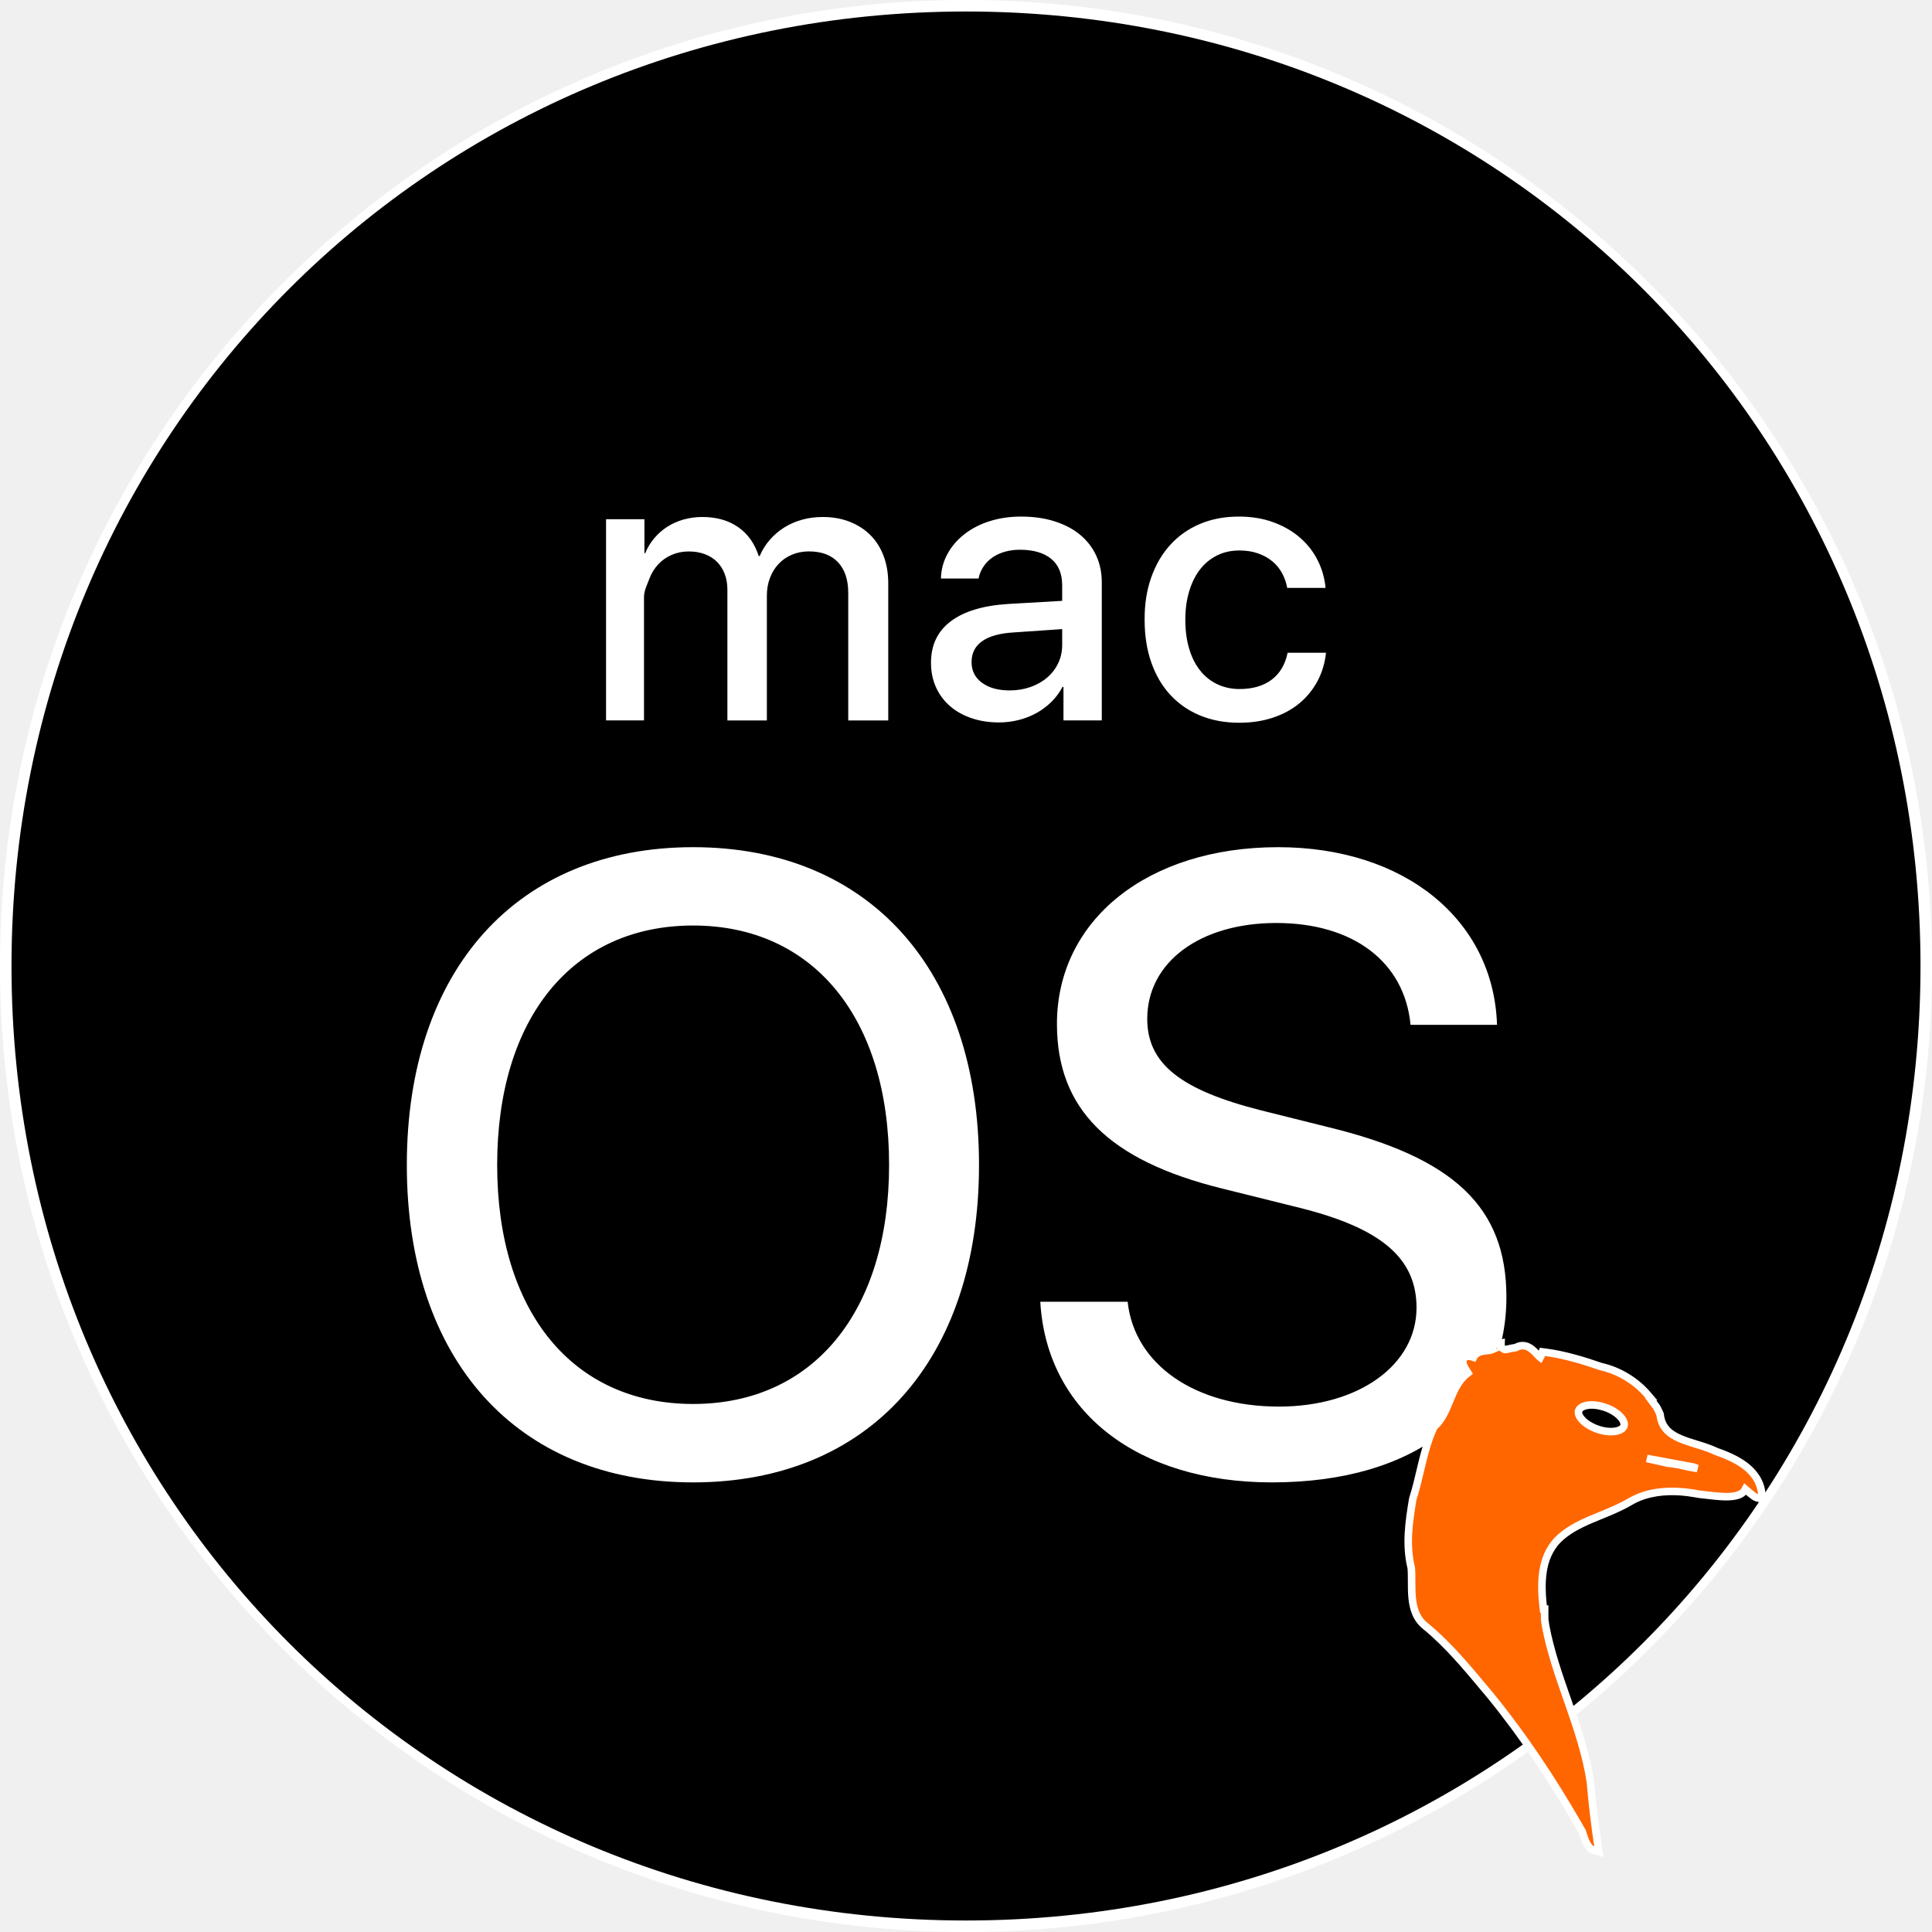
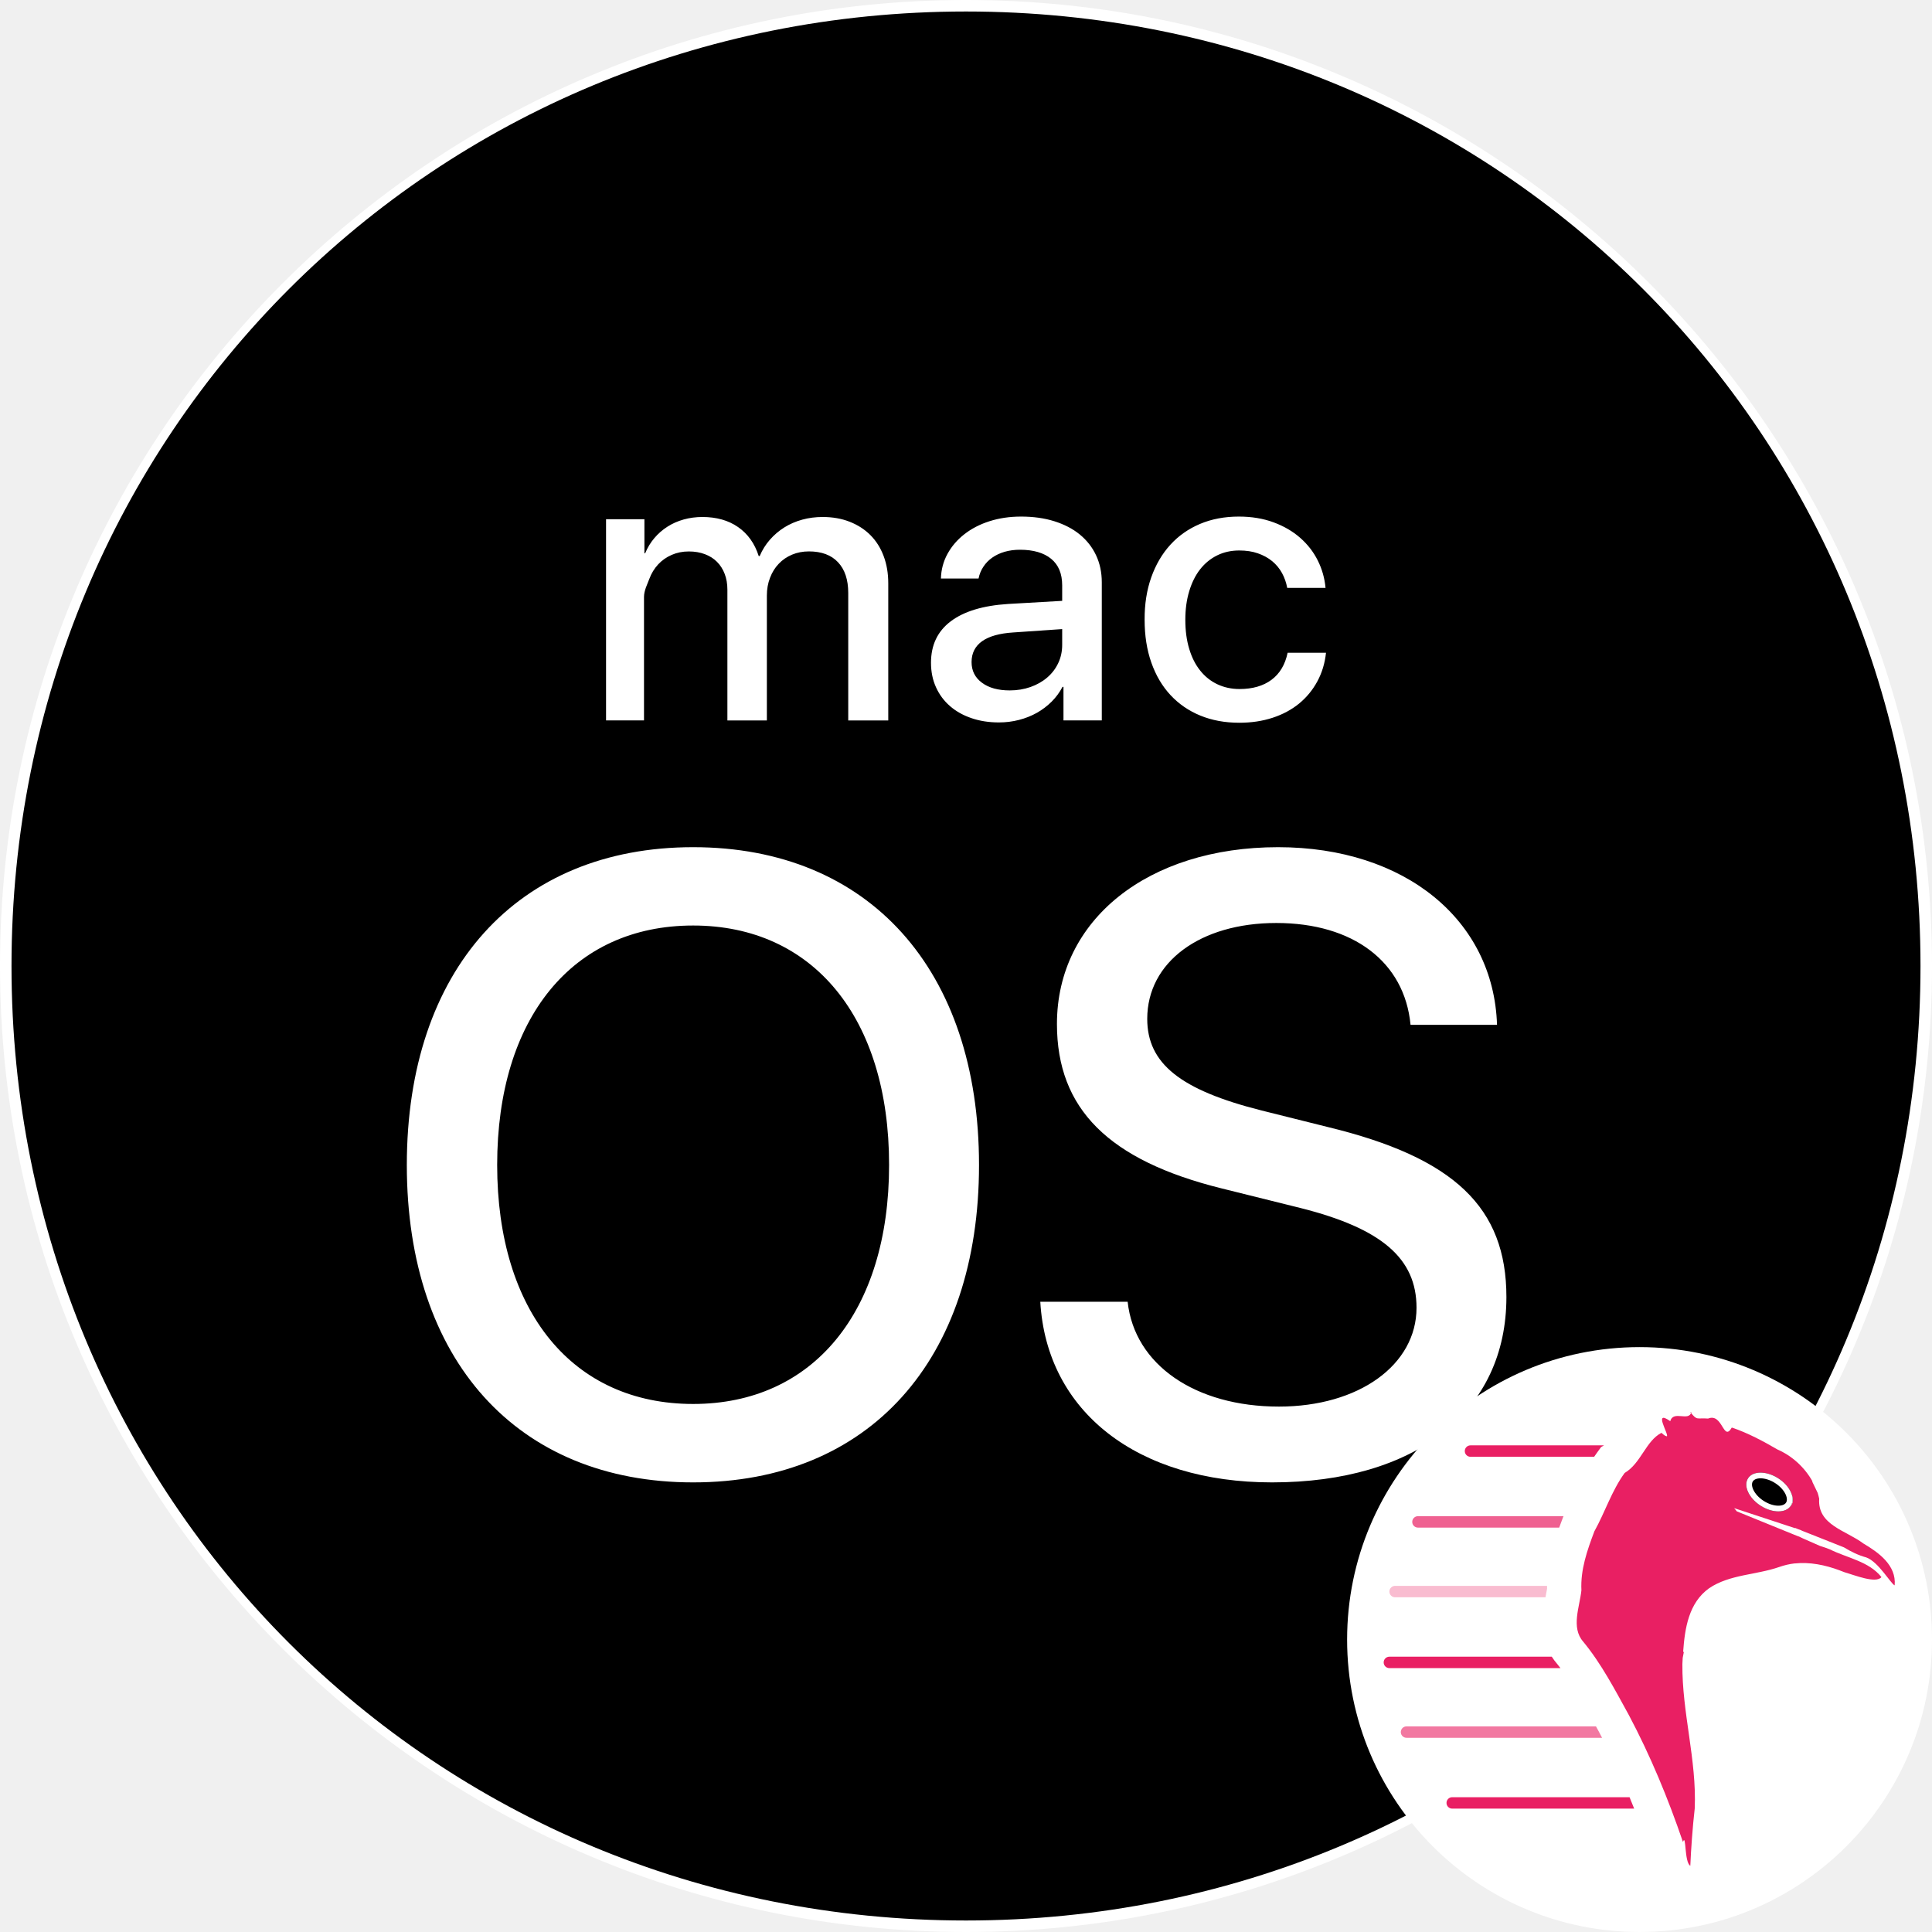
- <svg xmlns="http://www.w3.org/2000/svg" width="512" height="512" fill="none">
-   <circle cx="256" cy="256" r="256" fill="#fff" />
-   <path d="M281.49 170.886v-4.169l-12.958.89c-3.67.231-6.425 1.012-8.278 2.328-1.852 1.329-2.779 3.17-2.779 5.523 0 2.291.914 4.12 2.755 5.473 1.829 1.365 4.291 2.036 7.363 2.036 1.963 0 3.804-.305 5.498-.902 1.695-.598 3.182-1.439 4.425-2.511a11.26 11.26 0 0 0 2.914-3.804c.707-1.475 1.06-3.096 1.06-4.864ZM256 3.048C114.846 3.048 3.048 114.846 3.048 256c0 141.166 111.798 252.952 252.952 252.952S508.952 397.166 508.952 256C508.952 114.846 397.166 3.048 256 3.048Zm49.103 149.93c1.195-3.352 2.877-6.229 5.059-8.618 2.182-2.39 4.803-4.23 7.875-5.523 3.072-1.292 6.498-1.938 10.265-1.938 3.401 0 6.473.512 9.204 1.524 2.742 1.012 5.083 2.377 7.046 4.096 1.962 1.719 3.523 3.718 4.669 6.01a20.224 20.224 0 0 1 2.06 7.265h-10.155a13.075 13.075 0 0 0-1.377-3.925 10.74 10.74 0 0 0-2.597-3.145c-1.085-.89-2.353-1.585-3.803-2.085-1.463-.512-3.097-.756-4.938-.756-2.157 0-4.12.439-5.863 1.305-1.756.865-3.255 2.097-4.498 3.681-1.244 1.585-2.207 3.523-2.89 5.791-.694 2.279-1.036 4.803-1.036 7.582 0 2.877.342 5.462 1.036 7.729.683 2.28 1.658 4.194 2.926 5.766a12.644 12.644 0 0 0 4.547 3.609c1.768.828 3.718 1.255 5.839 1.255 3.475 0 6.303-.817 8.497-2.45 2.194-1.634 3.609-4.023 4.267-7.168h10.167c-.293 2.779-1.061 5.315-2.304 7.607a19.591 19.591 0 0 1-4.828 5.863c-1.987 1.622-4.315 2.877-6.997 3.755-2.682.878-5.632 1.329-8.838 1.329-3.804 0-7.229-.634-10.313-1.89-3.072-1.255-5.718-3.072-7.912-5.425-2.194-2.352-3.889-5.217-5.083-8.594-1.195-3.377-1.792-7.168-1.792-11.398-.025-4.132.573-7.887 1.767-11.252ZM160.61 137.594h10.166v9.033h.195a15.03 15.03 0 0 1 2.439-4.023 15.197 15.197 0 0 1 3.462-3.023c1.304-.841 2.755-1.475 4.315-1.914a18.398 18.398 0 0 1 4.962-.658c3.73 0 6.887.89 9.447 2.669 2.572 1.78 4.401 4.34 5.474 7.68h.256a15.967 15.967 0 0 1 2.694-4.315 17.23 17.23 0 0 1 3.828-3.267c1.438-.902 3.023-1.585 4.742-2.06 1.719-.476 3.523-.707 5.424-.707 2.621 0 4.999.414 7.144 1.255 2.146.842 3.974 2.012 5.498 3.536 1.524 1.523 2.694 3.376 3.511 5.546.817 2.17 1.231 4.584 1.231 7.241v36.34h-10.606v-33.792c0-3.498-.902-6.217-2.706-8.131-1.792-1.914-4.364-2.877-7.704-2.877-1.634 0-3.133.293-4.499.866-1.353.573-2.535 1.377-3.51 2.413-.988 1.024-1.756 2.268-2.304 3.706-.561 1.439-.842 3.011-.842 4.718v33.097h-10.459v-34.669c0-1.536-.244-2.926-.719-4.17-.476-1.243-1.146-2.304-2.036-3.194-.878-.889-1.963-1.56-3.218-2.035-1.268-.476-2.682-.72-4.255-.72-1.633 0-3.145.305-4.547.915a10.716 10.716 0 0 0-3.584 2.523 11.487 11.487 0 0 0-2.328 3.828c-.537 1.463-1.414 3.072-1.414 4.803v32.707H160.61v-53.321Zm23.076 255.256c-46.628 0-75.873-32.402-75.873-84.114s29.245-84.224 75.873-84.224c46.629 0 75.764 32.512 75.764 84.224 0 51.7-29.135 84.114-75.764 84.114Zm86.333-202.057a21.22 21.22 0 0 1-5.278.658c-2.658 0-5.084-.377-7.29-1.133-2.219-.756-4.109-1.817-5.693-3.194a14.328 14.328 0 0 1-3.706-4.986c-.89-1.951-1.329-4.12-1.329-6.51 0-4.681 1.743-8.338 5.23-10.971 3.486-2.633 8.533-4.169 15.152-4.596l14.385-.829v-4.12c0-3.072-.975-5.425-2.925-7.022-1.951-1.597-4.706-2.402-8.278-2.402a14.73 14.73 0 0 0-4.035.537c-1.243.365-2.34.877-3.291 1.548a8.85 8.85 0 0 0-2.353 2.414 8.621 8.621 0 0 0-1.28 3.12h-9.972c.061-2.352.646-4.534 1.743-6.534 1.098-1.999 2.585-3.73 4.474-5.205 1.89-1.475 4.096-2.621 6.656-3.438 2.56-.816 5.34-1.231 8.351-1.231 3.242 0 6.18.402 8.814 1.231 2.633.829 4.888 1.987 6.753 3.511 1.865 1.524 3.304 3.353 4.315 5.498 1.012 2.146 1.524 4.547 1.524 7.192v36.584h-10.154v-8.887h-.256a16.017 16.017 0 0 1-2.865 3.901 18.421 18.421 0 0 1-3.925 2.975 19.783 19.783 0 0 1-4.767 1.889Zm67.084 202.057c-35.559 0-59.733-18.627-61.415-47.872h23.149c1.805 16.713 17.957 27.782 40.083 27.782 21.223 0 36.474-11.069 36.474-26.197 0-13.092-9.265-21.004-30.708-26.417l-20.895-5.193c-30.037-7.448-43.69-21.114-43.69-43.581 0-27.66 24.161-46.86 58.599-46.86 33.646 0 57.125 19.31 58.027 47.08h-22.918c-1.585-16.714-15.238-26.99-35.572-26.99-20.212 0-34.207 10.386-34.207 25.405 0 11.849 8.802 18.859 30.257 24.271l17.615 4.401c33.536 8.131 47.312 21.345 47.312 45.056-.012 30.257-23.942 49.115-62.111 49.115ZM183.686 245.272c-31.951 0-51.931 24.503-51.931 63.452 0 38.839 19.98 63.342 51.931 63.342 31.842 0 51.932-24.503 51.932-63.342.012-38.949-20.09-63.452-51.932-63.452Z" fill="#000" />
-   <g clip-path="url(#a)">
-     <path d="M425.371 382.145c5.016 0 9.082-3.592 9.082-8.023 0-4.431-4.066-8.022-9.082-8.022-5.016 0-9.082 3.591-9.082 8.022s4.066 8.023 9.082 8.023Z" fill="#000" />
-     <path d="m397.76 356.995.027-1.041-1.224.239-.282.055-2.034.397 1.201 1.024c-.328.145-.801.198-1.535.279l-.011.001c-.645.072-1.531.171-2.26.567a2.713 2.713 0 0 0-1.152 1.172 5.715 5.715 0 0 0-.817-.218c-.431-.075-1.155-.125-1.653.414-.504.546-.367 1.245-.282 1.557.106.387.305.796.508 1.164.219.395.494.831.761 1.245l-.375.299c-2.265 1.804-3.397 4.542-4.432 7.043l-.027.066c-1.081 2.614-2.084 5.018-3.993 6.72l-.155.138-.087.189c-1.423 3.082-2.302 6.275-3.073 9.44-.176.72-.346 1.436-.515 2.15-.579 2.449-1.15 4.862-1.923 7.255l-.023.07-.012.073c-.99 5.926-1.906 12.062-.393 18.23.097 1.103.097 2.307.097 3.598v.13c0 1.35.005 2.783.139 4.178.268 2.783 1.072 5.617 3.601 7.56 5.798 4.759 10.721 10.662 15.634 16.551.567.68 1.133 1.359 1.701 2.036 8.589 10.564 16.162 21.964 22.939 33.721l1.209 2.097c.264.865.577 1.824.938 2.636.208.466.449.925.731 1.303.269.359.662.764 1.21.93l1.52.46-.242-1.57c-.68-4.407-1.562-11.418-1.99-16.855l-.003-.037-.005-.036c-1.112-7.25-3.45-14.13-5.812-20.906l-.347-.994c-2.252-6.453-4.475-12.822-5.721-19.461-.04-.296-.084-.595-.127-.89l-.001-.004c-.041-.28-.082-.557-.12-.832v-2.708h-.329c-.776-6.729-.789-13.461 3.732-18.287 2.451-2.468 5.528-4.041 8.858-5.466.827-.355 1.676-.701 2.533-1.052 2.541-1.038 5.16-2.108 7.542-3.498l.005-.003a20.177 20.177 0 0 1 4.01-1.828c.045-.007.097-.018.154-.035 4.132-1.275 8.585-1.247 12.986-.531l.16-.987-.164.986.004.001.013.003.045.009c.032.007.093.021.154.031l.303.05c.32.052.633.104.928.161l.051.01.052.005c.502.045 1.125.119 1.814.201 1.401.168 3.078.368 4.577.419 1.138.038 2.282-.002 3.249-.226.939-.218 1.933-.662 2.435-1.62l.068-.13.268.232c.319.278.624.542.923.795.348.294.68.563.974.771.257.182.613.413.982.496l1.355.305-.141-1.382c-.343-3.347-2.195-5.741-4.533-7.49-2.3-1.72-5.129-2.863-7.607-3.74-1.512-.729-3.187-1.264-4.802-1.764a98.627 98.627 0 0 1-.399-.123c-1.516-.468-2.97-.917-4.296-1.489-1.435-.62-2.647-1.355-3.553-2.34-.891-.969-1.529-2.226-1.747-3.974l-.018-.15-.062-.137-.043-.096c-.228-.505-.475-1.055-.777-1.593l-.032-.057-.04-.053-1.529-2.038.154-.077-.823-.972c-3.207-3.784-7.704-6.532-12.508-7.603-4.566-1.58-9.758-3.167-14.715-3.802l-.812-.104-.263.775c-.12.354-.225.577-.303.711a2.416 2.416 0 0 1-.113-.094 11.667 11.667 0 0 1-.743-.757l-.003-.003-.029-.032c-.549-.589-1.309-1.405-2.235-1.866a3.431 3.431 0 0 0-1.698-.381c-.564.025-1.125.198-1.678.52-.799.104-1.39.232-1.845.335l-.004.001c-.531.12-.746.169-.929.171-.164.001-.356-.018-1.146-.643Zm47.344 31.21a36.598 36.598 0 0 0-3.062-.439l-5.348-1.197-.25-.064 12.242 2.265c.382.142.77.278 1.161.407l-.444-.075c-1.462-.248-2.874-.51-4.214-.878l-.042-.011-.043-.008Zm-9.701 8.093h-.001.001Zm-13.783-23.97c1.116-.03 2.423.176 3.769.639 1.785.617 3.211 1.563 4.089 2.544.903 1.01 1.079 1.865.884 2.428-.193.559-.862 1.121-2.206 1.352-1.305.225-3.019.081-4.805-.54-1.79-.623-3.218-1.558-4.095-2.526-.899-.993-1.076-1.835-.88-2.406.248-.718 1.287-1.439 3.244-1.491Z" fill="#F60" stroke="#fff" stroke-width="2" />
-   </g>
-   <defs>
-     <clipPath id="a">
-       <path fill="#fff" transform="translate(340 344)" d="M0 0h155v155H0z" />
-     </clipPath>
-   </defs>
+ <svg xmlns="http://www.w3.org/2000/svg" width="512" height="512" viewBox="0 0 512 512" fill="none">
+   <circle cx="256" cy="256" r="256" fill="white" />
+   <path d="M281.49 170.886V166.717L268.532 167.607C264.862 167.838 262.107 168.619 260.254 169.935C258.402 171.264 257.475 173.105 257.475 175.458C257.475 177.749 258.389 179.578 260.23 180.931C262.059 182.296 264.521 182.967 267.593 182.967C269.556 182.967 271.397 182.662 273.091 182.065C274.786 181.467 276.273 180.626 277.516 179.554C278.76 178.493 279.735 177.225 280.43 175.75C281.137 174.275 281.49 172.654 281.49 170.886ZM256 3.048C114.846 3.048 3.048 114.846 3.048 256C3.048 397.166 114.846 508.952 256 508.952C397.154 508.952 508.952 397.166 508.952 256C508.952 114.846 397.166 3.048 256 3.048ZM305.103 152.978C306.298 149.626 307.98 146.749 310.162 144.36C312.344 141.97 314.965 140.13 318.037 138.837C321.109 137.545 324.535 136.899 328.302 136.899C331.703 136.899 334.775 137.411 337.506 138.423C340.248 139.435 342.589 140.8 344.552 142.519C346.514 144.238 348.075 146.237 349.221 148.529C350.366 150.821 351.049 153.246 351.281 155.794H341.126C340.87 154.392 340.407 153.076 339.749 151.869C339.09 150.662 338.225 149.614 337.152 148.724C336.067 147.834 334.799 147.139 333.349 146.639C331.886 146.127 330.252 145.883 328.411 145.883C326.254 145.883 324.291 146.322 322.548 147.188C320.792 148.053 319.293 149.285 318.05 150.869C316.806 152.454 315.843 154.392 315.16 156.66C314.466 158.939 314.124 161.463 314.124 164.242C314.124 167.119 314.466 169.704 315.16 171.971C315.843 174.251 316.818 176.165 318.086 177.737C319.342 179.31 320.866 180.517 322.633 181.346C324.401 182.174 326.351 182.601 328.472 182.601C331.947 182.601 334.775 181.784 336.969 180.151C339.163 178.517 340.578 176.128 341.236 172.983H351.403C351.11 175.762 350.342 178.298 349.099 180.59C347.855 182.882 346.246 184.832 344.271 186.453C342.284 188.075 339.956 189.33 337.274 190.208C334.592 191.086 331.642 191.537 328.436 191.537C324.632 191.537 321.207 190.903 318.123 189.647C315.051 188.392 312.405 186.575 310.211 184.222C308.017 181.87 306.322 179.005 305.128 175.628C303.933 172.251 303.336 168.46 303.336 164.23C303.311 160.098 303.909 156.343 305.103 152.978V152.978ZM160.61 137.594H170.776V146.627H170.971C171.593 145.128 172.41 143.774 173.41 142.604C174.409 141.422 175.555 140.422 176.872 139.581C178.176 138.74 179.627 138.106 181.187 137.667C182.76 137.228 184.418 137.009 186.149 137.009C189.879 137.009 193.036 137.899 195.596 139.678C198.168 141.458 199.997 144.018 201.07 147.358H201.326C202.008 145.749 202.91 144.311 204.02 143.043C205.129 141.775 206.409 140.678 207.848 139.776C209.286 138.874 210.871 138.191 212.59 137.716C214.309 137.24 216.113 137.009 218.014 137.009C220.635 137.009 223.013 137.423 225.158 138.264C227.304 139.106 229.132 140.276 230.656 141.8C232.18 143.323 233.35 145.176 234.167 147.346C234.984 149.516 235.398 151.93 235.398 154.587V190.927H224.792V157.135C224.792 153.637 223.89 150.918 222.086 149.004C220.294 147.09 217.722 146.127 214.382 146.127C212.748 146.127 211.249 146.42 209.883 146.993C208.53 147.566 207.348 148.37 206.373 149.406C205.385 150.43 204.617 151.674 204.069 153.112C203.508 154.551 203.227 156.123 203.227 157.83V190.927H192.768V156.258C192.768 154.722 192.524 153.332 192.049 152.088C191.573 150.845 190.903 149.784 190.013 148.894C189.135 148.005 188.05 147.334 186.795 146.859C185.527 146.383 184.113 146.139 182.54 146.139C180.907 146.139 179.395 146.444 177.993 147.054C176.603 147.663 175.409 148.504 174.409 149.577C173.41 150.662 172.629 151.93 172.081 153.405C171.544 154.868 170.667 156.477 170.667 158.208V190.915H160.61V137.594V137.594ZM183.686 392.85C137.058 392.85 107.813 360.448 107.813 308.736C107.813 257.024 137.058 224.512 183.686 224.512C230.315 224.512 259.45 257.024 259.45 308.736C259.45 360.436 230.315 392.85 183.686 392.85V392.85ZM270.019 190.793C268.3 191.232 266.545 191.451 264.741 191.451C262.083 191.451 259.657 191.074 257.451 190.318C255.232 189.562 253.342 188.501 251.758 187.124C250.173 185.746 248.93 184.088 248.052 182.138C247.162 180.187 246.723 178.018 246.723 175.628C246.723 170.947 248.466 167.29 251.953 164.657C255.439 162.024 260.486 160.488 267.106 160.061L281.49 159.232V155.112C281.49 152.04 280.515 149.687 278.565 148.09C276.614 146.493 273.859 145.688 270.287 145.688C268.849 145.688 267.496 145.871 266.252 146.225C265.009 146.59 263.912 147.102 262.961 147.773C262.01 148.443 261.218 149.248 260.608 150.187C259.986 151.113 259.56 152.162 259.328 153.307H249.356C249.417 150.955 250.002 148.773 251.099 146.773C252.197 144.774 253.684 143.043 255.573 141.568C257.463 140.093 259.669 138.947 262.229 138.13C264.789 137.314 267.569 136.899 270.58 136.899C273.822 136.899 276.76 137.301 279.394 138.13C282.027 138.959 284.282 140.117 286.147 141.641C288.012 143.165 289.451 144.994 290.462 147.139C291.474 149.285 291.986 151.686 291.986 154.331V190.915H281.832V182.028H281.576C280.82 183.467 279.869 184.771 278.711 185.929C277.541 187.087 276.236 188.087 274.786 188.904C273.323 189.72 271.738 190.354 270.019 190.793V190.793ZM337.103 392.85C301.544 392.85 277.37 374.223 275.688 344.978H298.837C300.642 361.691 316.794 372.76 338.92 372.76C360.143 372.76 375.394 361.691 375.394 346.563C375.394 333.47 366.129 325.559 344.686 320.146L323.791 314.953C293.754 307.505 280.101 293.839 280.101 271.372C280.101 243.712 304.262 224.512 338.7 224.512C372.346 224.512 395.825 243.822 396.727 271.592H373.809C372.224 254.878 358.571 244.602 338.237 244.602C318.025 244.602 304.03 254.988 304.03 270.007C304.03 281.856 312.832 288.866 334.287 294.278L351.902 298.679C385.438 306.81 399.214 320.024 399.214 343.735C399.202 373.992 375.272 392.85 337.103 392.85V392.85ZM183.686 245.272C151.735 245.272 131.755 269.775 131.755 308.724C131.755 347.563 151.735 372.066 183.686 372.066C215.528 372.066 235.618 347.563 235.618 308.724C235.63 269.775 215.528 245.272 183.686 245.272V245.272Z" fill="black" />
+   <circle cx="434.5" cy="434.5" r="77.5" fill="white" />
+   <path d="M425.077 383.035L389.695 383.035C388.859 383.035 388.182 383.713 388.182 384.549C388.182 385.385 388.859 386.063 389.695 386.063L422.466 386.063C422.7 385.715 422.942 385.369 423.192 385.024L424.3 383.494L425.077 383.035Z" fill="#E91F63" />
+   <path d="M414.021 402.627C413.758 403.326 413.481 404.062 413.201 404.832L375.77 404.832C374.934 404.832 374.256 404.154 374.256 403.318C374.256 402.482 374.934 401.805 375.77 401.805L414.365 401.805L414.256 402.001L414.021 402.627Z" fill="#E91F63" fill-opacity="0.7" />
+   <path d="M409.981 420.271L369.715 420.271C368.879 420.271 368.201 420.949 368.201 421.785C368.201 422.621 368.879 423.299 369.715 423.299L409.566 423.299C409.574 423.255 409.583 423.211 409.591 423.168L409.6 423.123C409.788 422.168 409.911 421.53 409.988 421.029C409.983 420.775 409.98 420.523 409.981 420.271Z" fill="#E91F63" fill-opacity="0.3" />
+   <path d="M411.238 439.041L368.201 439.041C367.365 439.041 366.688 439.719 366.688 440.555C366.688 441.391 367.365 442.068 368.201 442.068L413.542 442.068C413.244 441.681 412.941 441.299 412.632 440.922C412.101 440.306 411.639 439.677 411.238 439.041Z" fill="#E91F63" />
+   <path d="M422.95 457.508L372.742 457.508C371.906 457.508 371.229 458.186 371.229 459.021C371.229 459.857 371.906 460.535 372.742 460.535L424.569 460.535C424.27 459.958 423.969 459.383 423.665 458.809C423.424 458.372 423.186 457.938 422.95 457.508Z" fill="#E91F63" fill-opacity="0.6" />
+   <path d="M431.847 476.277L384.852 476.277C384.016 476.277 383.338 476.955 383.338 477.791C383.338 478.627 384.016 479.305 384.852 479.305L433.073 479.305C432.672 478.292 432.263 477.283 431.847 476.277Z" fill="#E91F63" />
+   <path d="M448.208 374.214C447.614 376.864 443.434 373.631 442.641 376.63C437.96 373.333 442.354 380.198 441.734 380.632L441.697 380.625L441.325 380.512C441.094 380.375 440.764 380.15 440.296 379.717C436.146 381.868 434.892 387.786 430.546 390.353C427.094 395.117 425.379 400.679 422.521 405.826C420.618 410.883 418.819 415.96 419.089 421.445C418.641 425.778 416.273 431.325 419.566 435.056C424.389 440.907 427.989 447.831 431.655 454.491C437.386 465.283 442.074 476.628 445.996 488.138C446.898 485.638 446.326 493.584 447.95 494.447C448.115 490.45 448.554 484.132 449.121 479.267C449.667 466.363 445.729 453.84 445.85 440.978C445.881 440.441 445.903 439.887 445.935 439.34L446.242 437.784L446.052 437.746C446.498 431.468 447.533 424.774 452.918 420.909C458.369 417.22 465.37 417.399 471.458 415.288C472.815 414.809 474.207 414.478 475.59 414.321C475.601 414.32 475.617 414.33 475.628 414.329C479.652 413.905 483.694 414.739 487.508 416.156C487.565 416.177 487.634 416.21 487.69 416.231C488.037 416.362 488.413 416.499 488.755 416.638C491.586 417.462 497.164 419.735 498.603 417.946C495.295 413.77 489.507 412.883 484.894 410.585C484.155 410.294 483.237 409.955 482.306 409.681L477.761 407.68L476.642 407.144L476.635 407.182L460.262 400.521C460.04 400.222 459.796 399.912 459.56 399.673L475.693 404.985L475.708 404.909C476.266 405.154 476.824 405.374 477.399 405.558L477.392 405.596L488.664 410.065C490.534 411.217 492.576 412.2 494.568 412.731C497.805 413.873 501.069 419.684 502.103 420.14C502.599 414.793 497.834 411.417 493.794 409.029C489.21 405.562 481.615 404.167 482.107 397.177C481.987 396.66 481.87 396.144 481.702 395.632L480.249 392.617L480.333 392.594C478.261 388.877 474.922 385.819 471.059 384.136C467.332 381.961 463.103 379.701 458.942 378.313C456.674 382.262 456.563 374.358 452.666 375.932C449.567 375.694 449.823 376.576 447.951 374.214L448.208 374.214ZM467.532 390.906C468.634 391.093 469.845 391.541 471.024 392.225C474.151 394.046 475.857 396.929 474.846 398.663C473.835 400.396 470.466 400.314 467.34 398.485C464.214 396.657 462.497 393.83 463.51 392.084C464.142 390.997 465.698 390.595 467.532 390.906Z" fill="#E91F63" />
+   <path d="M466.591 399.038C469.725 401.043 473.309 401.039 474.595 399.029C475.881 397.019 474.383 393.764 471.248 391.759C468.114 389.754 464.531 389.758 463.245 391.768C461.959 393.778 463.457 397.033 466.591 399.038Z" fill="black" />
+   <path fill-rule="evenodd" clip-rule="evenodd" d="M471.284 399.026C472.422 399.025 473.049 398.636 473.32 398.214C473.59 397.791 473.68 397.058 473.204 396.025C472.737 395.01 471.793 393.904 470.433 393.034C469.073 392.164 467.673 391.77 466.555 391.771C465.418 391.773 464.79 392.161 464.52 392.584C464.25 393.006 464.16 393.739 464.636 394.772C465.103 395.787 466.047 396.893 467.407 397.763C468.767 398.633 470.167 399.027 471.284 399.026ZM474.595 399.029C473.309 401.039 469.725 401.043 466.591 399.038C463.457 397.033 461.959 393.778 463.245 391.768C464.531 389.758 468.114 389.754 471.248 391.759C474.383 393.764 475.881 397.019 474.595 399.029Z" fill="white" />
</svg>
